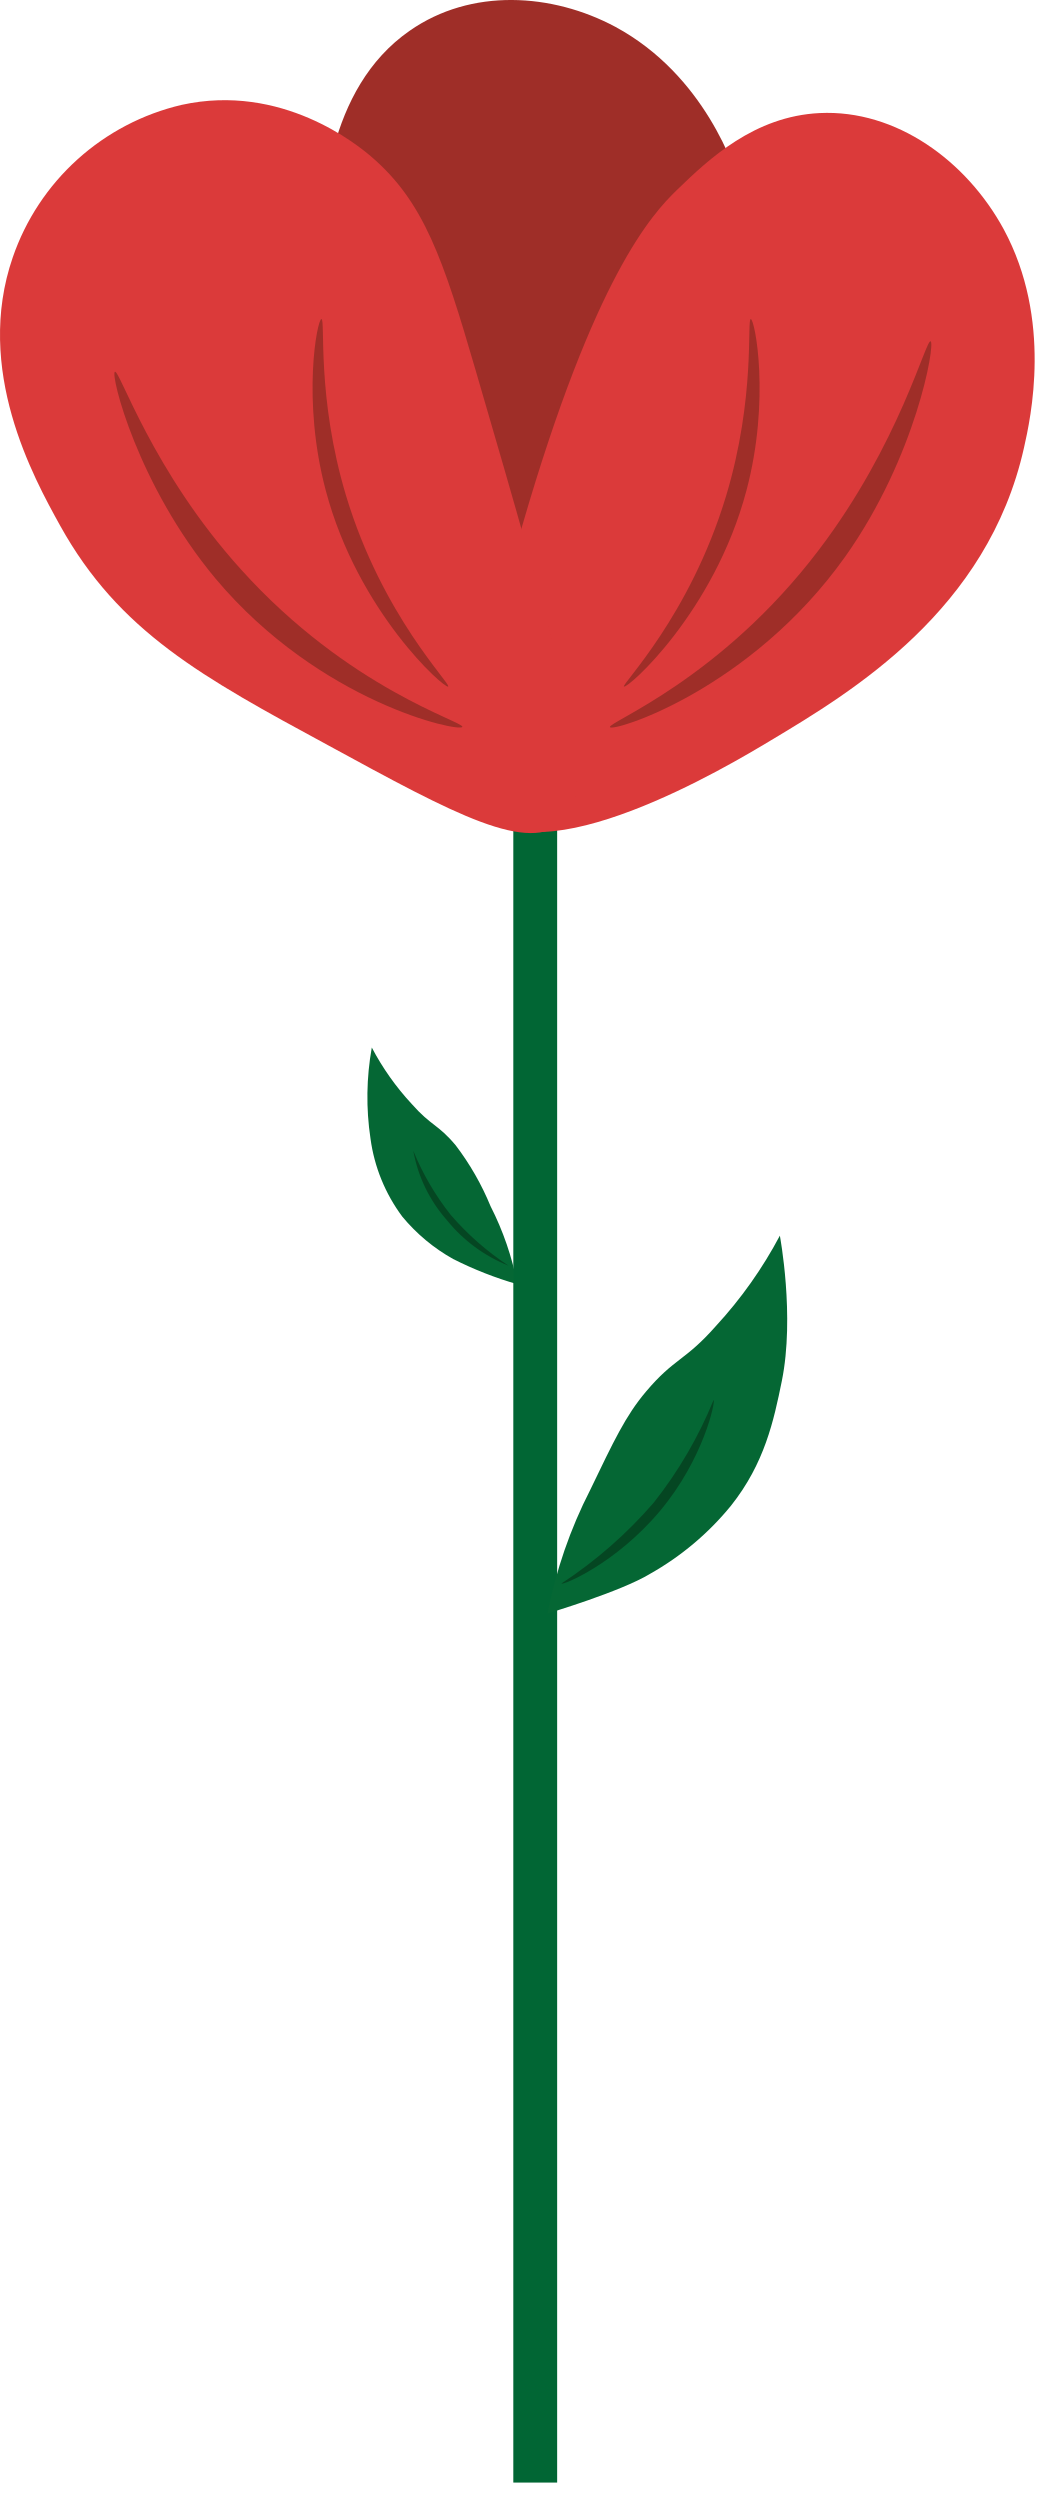
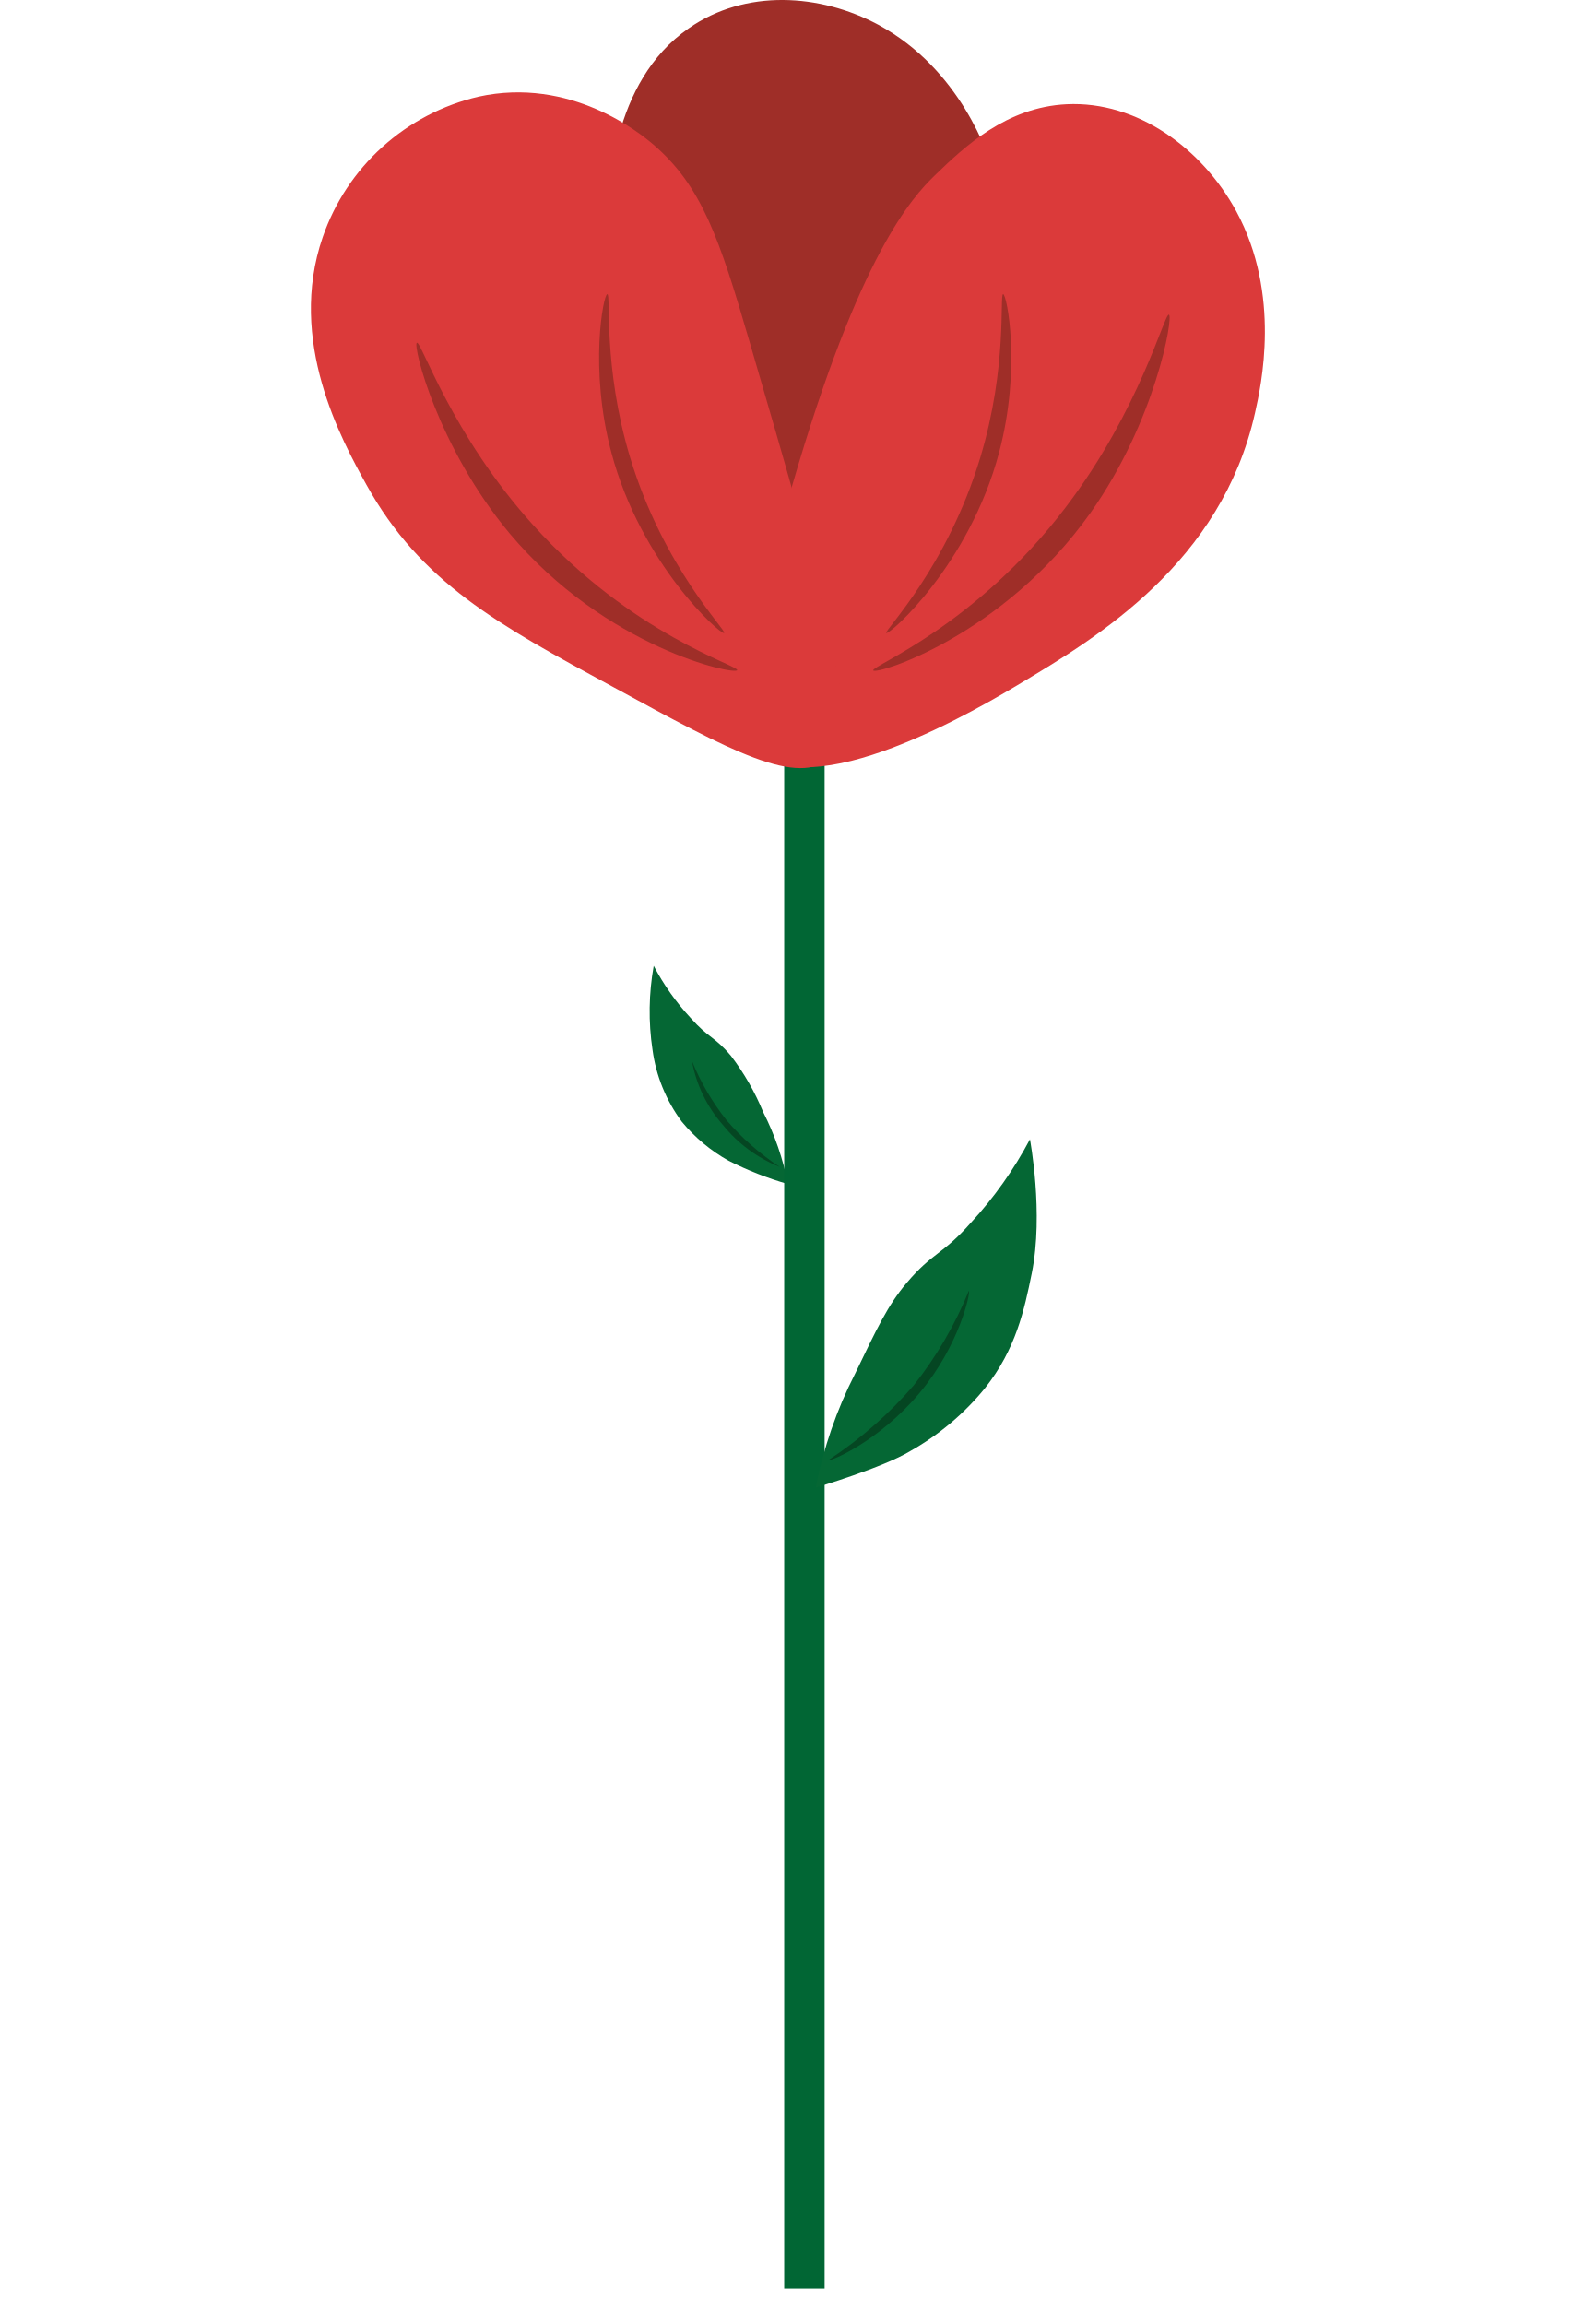
- <svg xmlns="http://www.w3.org/2000/svg" width="30" height="71" viewBox="0 0 30 71" fill="none">
+ <svg xmlns="http://www.w3.org/2000/svg" width="18" height="26" viewBox="0 0 30 71" fill="none">
  <path d="M14.692 36.472C14.544 35.702 14.289 34.956 13.932 34.257C13.678 33.639 13.345 33.057 12.94 32.525C12.434 31.922 12.253 31.985 11.697 31.357C11.248 30.874 10.865 30.333 10.559 29.75C10.406 30.604 10.393 31.477 10.522 32.336C10.63 33.139 10.941 33.902 11.426 34.553C11.829 35.04 12.318 35.448 12.87 35.756C13.454 36.051 14.064 36.291 14.692 36.472Z" fill="#056734" />
  <path d="M14.444 35.946C13.832 35.544 13.28 35.059 12.803 34.506C12.363 33.951 12.004 33.337 11.737 32.681C11.869 33.413 12.199 34.095 12.692 34.653C13.155 35.227 13.758 35.672 14.444 35.946Z" fill="#054622" />
  <path d="M15.823 22.75H14.578V70.505H15.823V22.75Z" fill="#016634" />
  <path d="M16.407 22.75C15.14 22.796 14.041 20.645 12.107 16.836C10.223 13.14 8.964 10.663 9.08 7.363C9.131 5.856 9.256 2.523 11.637 0.872C13.382 -0.347 15.682 -0.198 17.476 0.762C20.021 2.137 20.883 4.805 21.029 5.304C21.604 7.211 21.268 8.749 20.501 11.672C18.552 19.026 17.559 22.706 16.407 22.75Z" fill="#9F2E28" />
  <path d="M13.593 22.978C15.258 25.011 20.751 21.713 21.87 21.04C24.219 19.636 28.05 17.328 29.081 12.717C29.269 11.882 29.893 9.081 28.506 6.512C27.45 4.567 25.45 3.107 23.28 3.211C21.423 3.3 20.134 4.513 19.223 5.397C18.519 6.079 16.889 7.835 14.826 14.951C13.466 19.643 12.801 22.012 13.593 22.978Z" fill="#DB3A3A" />
  <path d="M16.035 23.315C15.01 24.269 12.938 23.14 9.315 21.164C5.755 19.235 3.381 17.945 1.707 14.926C0.945 13.549 -0.738 10.498 0.363 7.307C0.73 6.24 1.362 5.284 2.2 4.527C3.038 3.77 4.055 3.237 5.156 2.979C8.003 2.351 10.154 4.116 10.543 4.448C12.04 5.732 12.583 7.344 13.503 10.5C15.826 18.456 16.97 22.45 16.035 23.315Z" fill="#DB3A3A" />
  <path d="M17.321 20.65C17.398 20.803 21.312 19.598 24.005 15.807C26.022 12.963 26.567 9.763 26.43 9.693C26.293 9.623 25.55 12.602 23.25 15.624C20.469 19.291 17.261 20.508 17.321 20.65Z" fill="#9F2E28" />
  <path d="M13.13 20.643C13.065 20.805 9.085 19.961 6.122 16.433C3.906 13.78 3.132 10.644 3.262 10.559C3.392 10.475 4.317 13.379 6.845 16.173C9.908 19.573 13.18 20.494 13.13 20.643Z" fill="#9F2E28" />
  <path d="M17.72 19.498C17.815 19.573 20.281 17.392 21.197 13.938C21.887 11.351 21.438 9.061 21.322 9.061C21.206 9.061 21.466 11.281 20.619 14.091C19.59 17.501 17.641 19.44 17.72 19.498Z" fill="#9F2E28" />
  <path d="M12.727 19.498C12.636 19.573 10.17 17.392 9.254 13.938C8.563 11.351 9.009 9.061 9.129 9.061C9.248 9.061 8.985 11.281 9.832 14.091C10.863 17.501 12.831 19.44 12.727 19.498Z" fill="#9F2E28" />
  <path d="M15.55 45.822C15.788 44.602 16.195 43.421 16.762 42.314C17.432 40.923 17.766 40.209 18.345 39.523C19.156 38.562 19.448 38.661 20.331 37.66C21.045 36.886 21.655 36.023 22.148 35.093C22.148 35.093 22.578 37.374 22.204 39.219C21.975 40.346 21.715 41.558 20.763 42.758C20.124 43.543 19.342 44.201 18.459 44.698C17.633 45.202 15.55 45.822 15.55 45.822Z" fill="#056734" />
  <path d="M15.944 44.972C16.922 44.33 17.805 43.556 18.568 42.672C19.269 41.785 19.84 40.805 20.266 39.76C20.327 39.786 19.988 41.43 18.739 42.917C17.49 44.405 15.981 45.031 15.944 44.972Z" fill="#054622" />
</svg>
